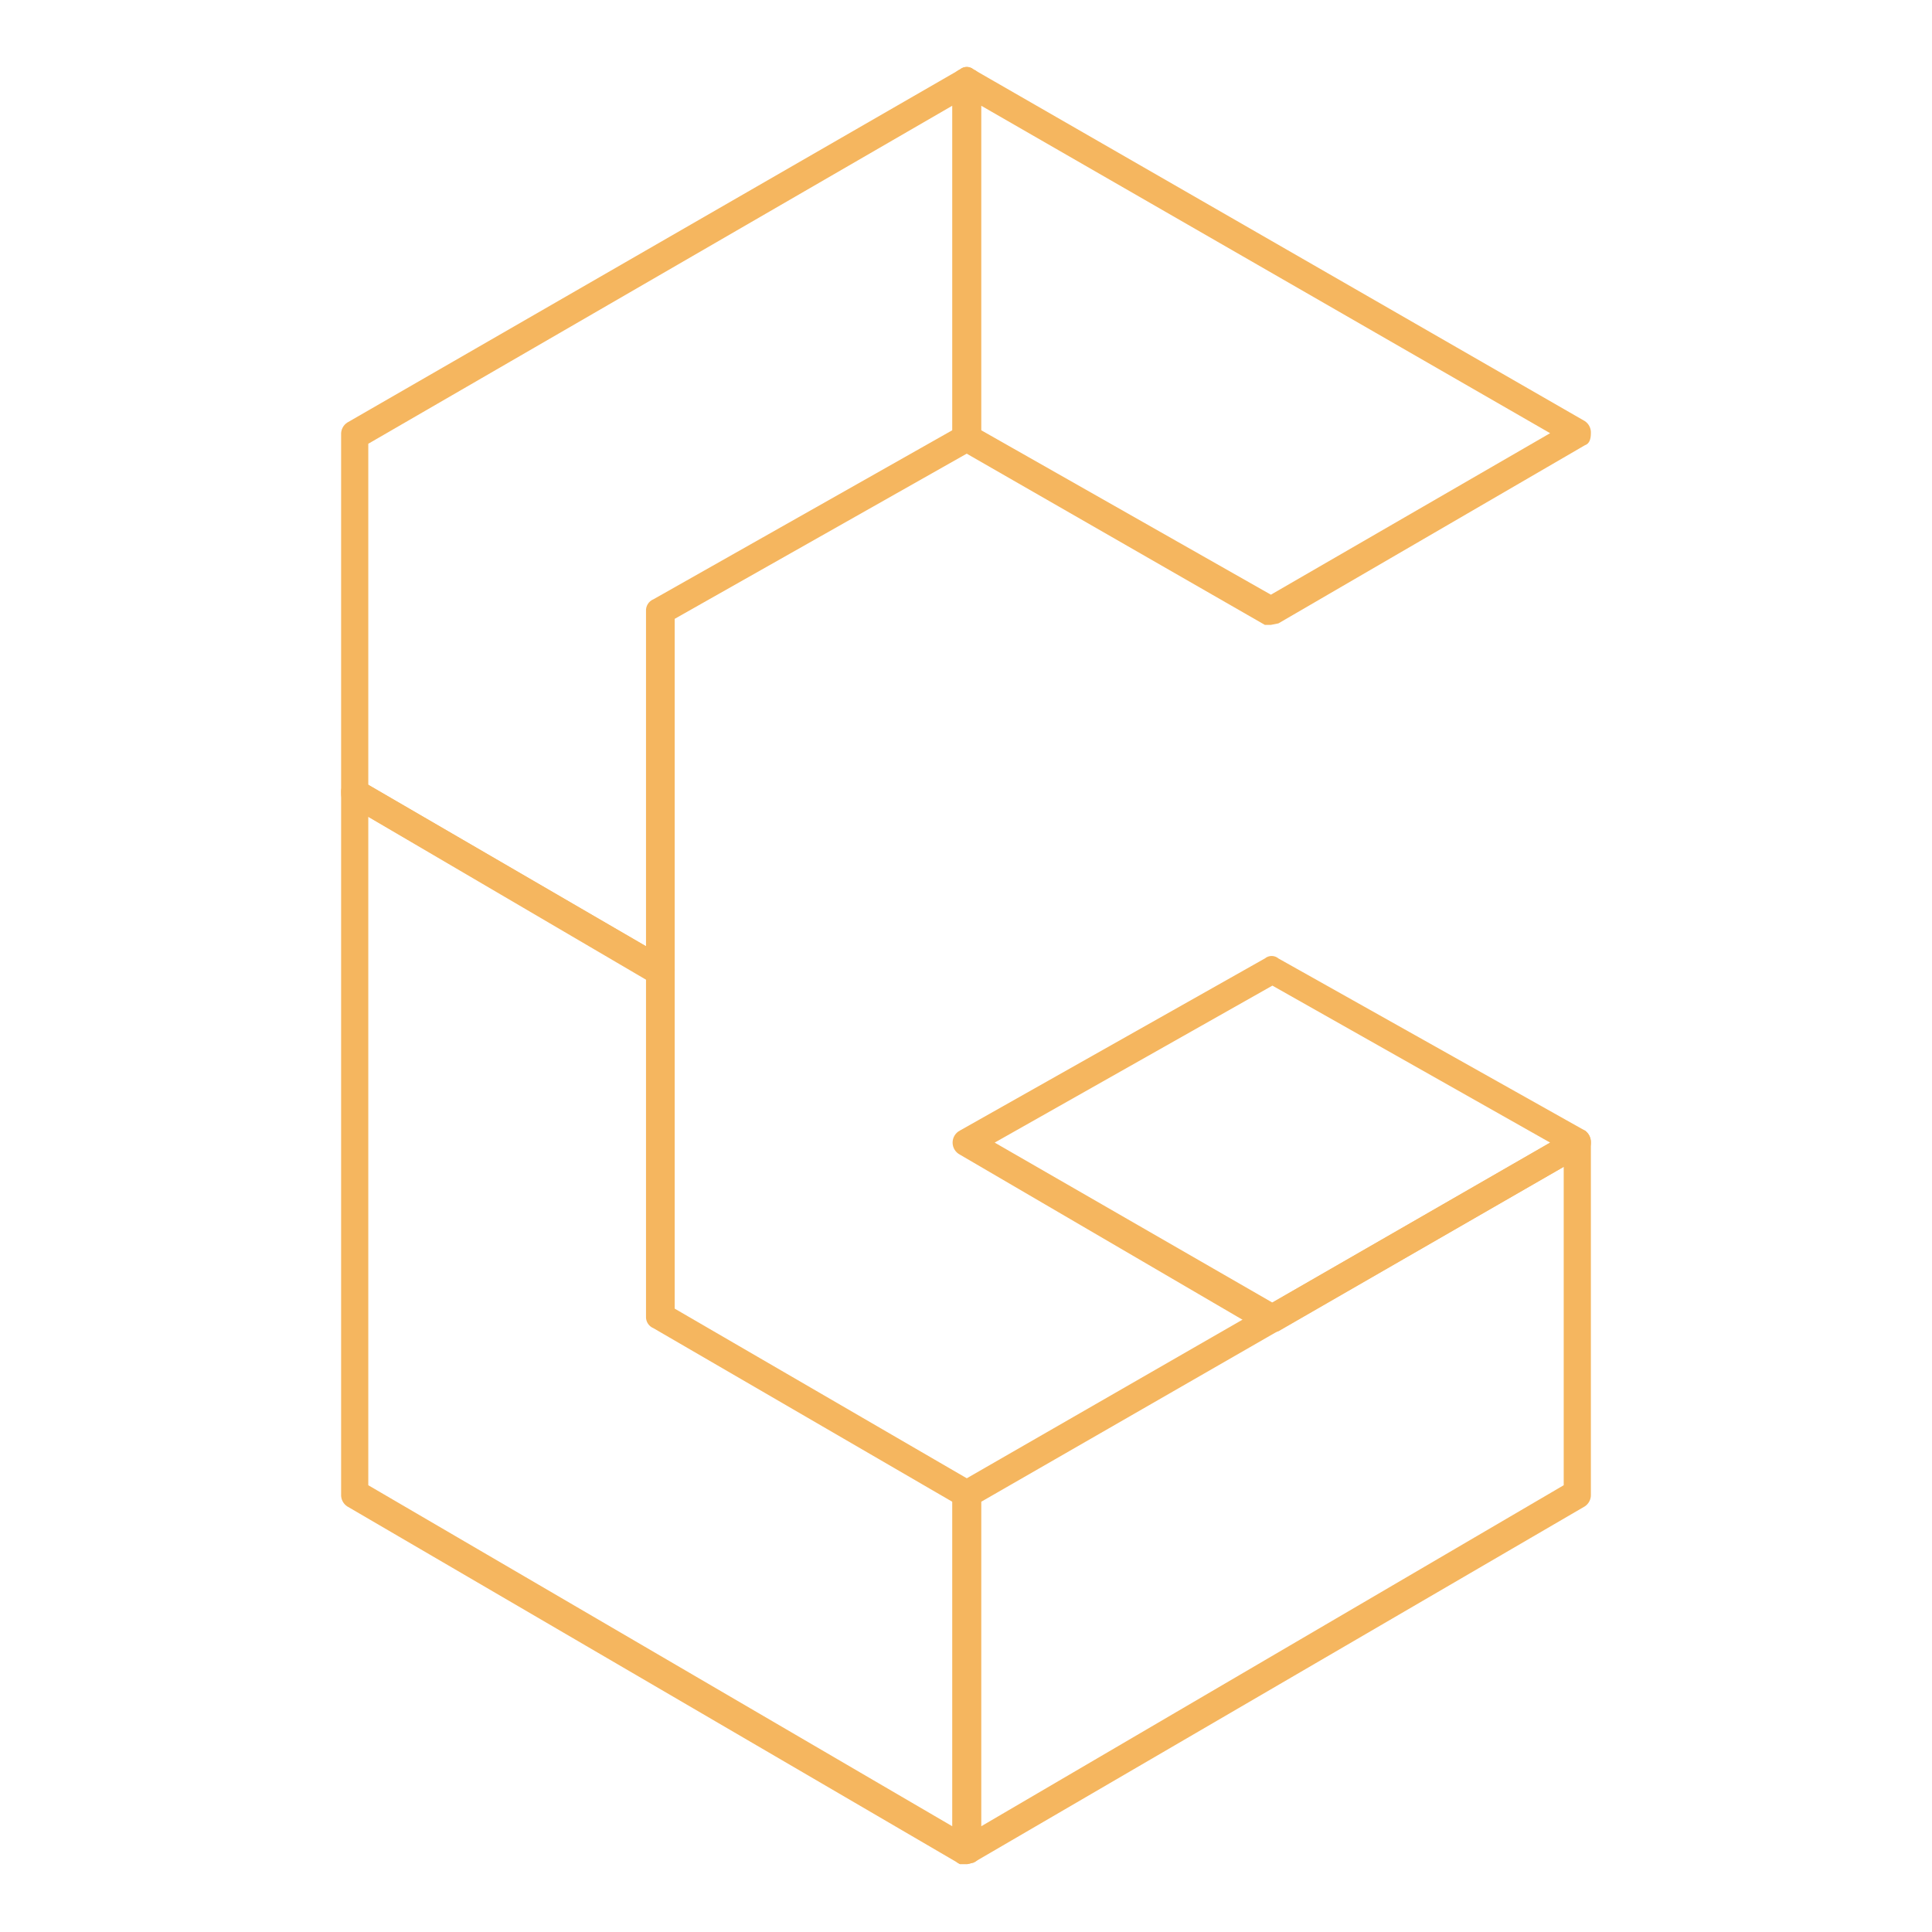
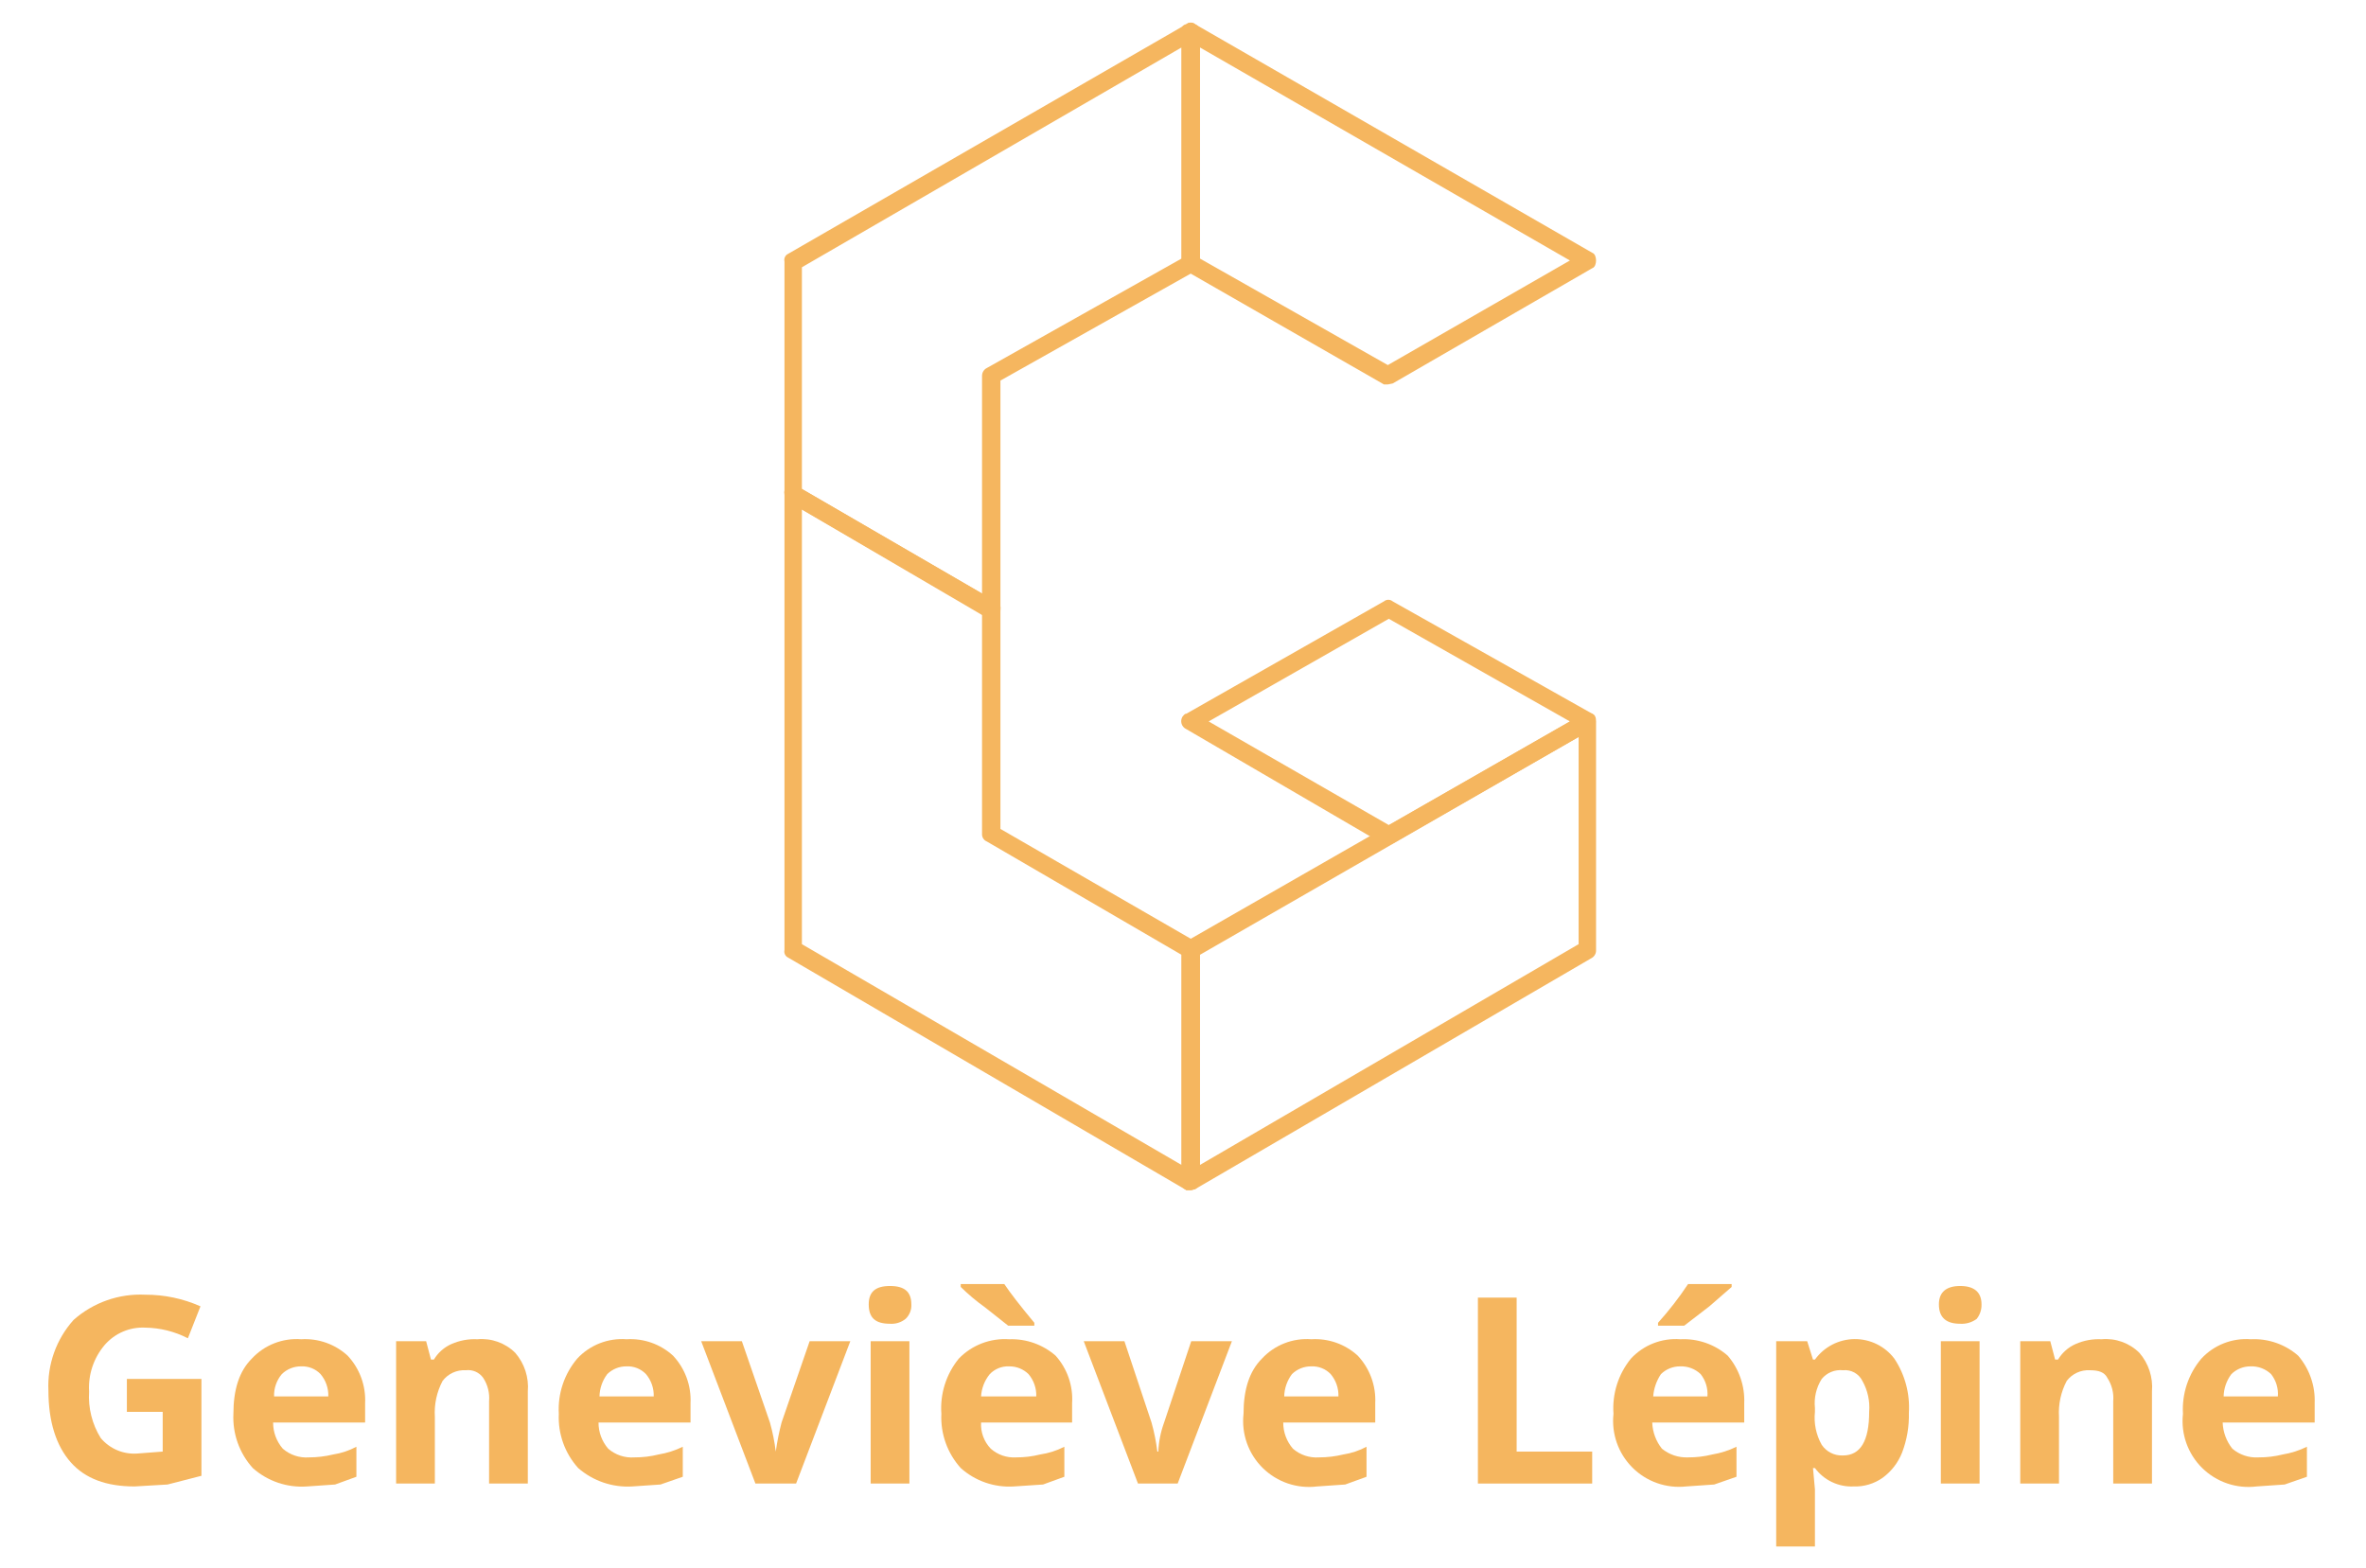
- <svg xmlns="http://www.w3.org/2000/svg" width="1.8in" height="1.8in" viewBox="0 0 128 128">
-   <path fill="#f5b65f" d="M84.2 41.4h-.4L63.6 29.8a1 1 0 0 1-.5-.8V5.4a.8.8 0 0 1 .5-.8.7.7 0 0 1 .9 0L105 27.9a.9.9 0 0 1 .4.8c0 .4-.1.7-.4.8L84.7 41.3zM65 28.5l19.2 10.9 18.5-10.7L65 7z" />
-   <path fill="#f5b65f" d="M43.8 65.2h-.5L23 53.3c-.3-.1-.4-.4-.4-.8V28.8a.9.9 0 0 1 .4-.8L63.6 4.6a.7.7 0 0 1 .9 0 .8.8 0 0 1 .5.8V29a1 1 0 0 1-.5.8L44.7 41v23.3a1 1 0 0 1-.5.8zM24.4 52l18.4 10.7V40.5a.8.8 0 0 1 .5-.8l19.8-11.2V7L24.4 29.4z" />
-   <path fill="#f5b65f" d="M64.1 123.5h-.5L23 99.8a.9.9 0 0 1-.4-.8V52.5a.9.9 0 0 1 .4-.8 1.4 1.4 0 0 1 .9 0l20.3 11.8a.8.8 0 0 1 .5.8v22.4l19.8 11.5a.8.8 0 0 1 .5.8v23.6a.8.8 0 0 1-.5.8zM24.4 98.4L63.1 121V99.5L43.3 88a.8.8 0 0 1-.5-.8V64.8L24.4 54.1zm59.9-10.1h-.5L63.6 76.5a.9.9 0 0 1 0-1.6l20.2-11.4a.7.7 0 0 1 .9 0L105 74.9a1 1 0 0 1 0 1.6L84.7 88.2zM65.9 75.7l18.4 10.6 18.4-10.6-18.4-10.4z" />
-   <path fill="#f5b65f" d="M64.1 123.5h-.5a.8.8 0 0 1-.5-.8V99a.8.8 0 0 1 .5-.8l40.5-23.3a1.4 1.4 0 0 1 .9 0 .9.9 0 0 1 .4.8V99a.9.9 0 0 1-.4.8l-40.5 23.6zm.9-24V121l38.6-22.6V77.3z" />
+ <svg xmlns="http://www.w3.org/2000/svg" id="Layer_1" data-name="Layer 1" width="244.3" height="161.9" viewBox="0 0 244.3 161.9">
+   <path d="M143.3,39.7h-.4L122.5,28a1,1,0,0,1-.5-.8V3.3a.6.6,0,0,1,.5-.8.7.7,0,0,1,.9,0l41,23.6c.3.1.4.5.4.8s-.1.7-.4.8L143.8,39.6Zm-19.4-13,19.4,11,18.8-10.8-38.2-22Z" fill="#f5b65f" />
+   <path d="M102.4,63.8h-.5l-20.5-12c-.3-.1-.4-.4-.4-.8V27a.7.7,0,0,1,.4-.8L122.5,2.5a.7.7,0,0,1,.9,0,.8.8,0,0,1,.5.8V27.2a1,1,0,0,1-.5.8L103.3,39.3V62.9a.8.8,0,0,1-.5.8ZM82.8,50.5l18.6,10.8V38.8a.9.9,0,0,1,.5-.8L122,26.7V4.9L82.8,27.6Z" fill="#f5b65f" />
+   <path d="M123,122.9h-.5l-41.1-24a.7.7,0,0,1-.4-.8V51a.7.7,0,0,1,.4-.8,1.4,1.4,0,0,1,.9,0l20.5,11.9a.7.7,0,0,1,.5.8V85.6l20.1,11.6a1.1,1.1,0,0,1,.5.9V122a1,1,0,0,1-.5.8ZM82.8,97.5,122,120.3V98.6L101.9,86.9a.8.8,0,0,1-.5-.8V63.4L82.8,52.6Zm60.6-10.3h-.5L122.5,75.3a.9.9,0,0,1-.4-1.3c.1-.1.2-.3.4-.3l20.4-11.6a.7.7,0,0,1,.9,0l20.6,11.6a1.1,1.1,0,0,1,.2,1.4l-.2.2L143.8,87.1ZM124.8,74.5l18.6,10.7,18.7-10.7L143.4,63.9Z" fill="#f5b65f" />
+   <path d="M123,122.9h-.5c-.4-.2-.6-.5-.5-.8v-24a.8.8,0,0,1,.5-.9l41-23.5a1.4,1.4,0,0,1,.9,0c.3.1.4.4.4.8V98.1a.9.9,0,0,1-.4.8l-41,23.9Zm.9-24.3v21.7L163,97.5V76.1Z" fill="#f5b65f" />
+   <path d="M13.1,142.4h7.7v10l-3.5.9-3.4.2c-2.9,0-5.1-.8-6.6-2.5S5,146.8,5,143.6a10.2,10.2,0,0,1,2.6-7.3,10.4,10.4,0,0,1,7.4-2.6,13.9,13.9,0,0,1,5.7,1.2l-1.3,3.3a9.9,9.9,0,0,0-4.4-1.1,5.2,5.2,0,0,0-4.2,1.8,6.8,6.8,0,0,0-1.6,4.8,8.1,8.1,0,0,0,1.2,4.8,4.5,4.5,0,0,0,3.8,1.6l2.6-.2v-4.1H13.1Z" fill="#f5b65f" />
+   <path d="M31.7,153.5a7.6,7.6,0,0,1-5.6-1.9,7.8,7.8,0,0,1-2-5.6c0-2.5.6-4.4,1.9-5.7a6.3,6.3,0,0,1,5.1-2,6.5,6.5,0,0,1,4.8,1.7,6.7,6.7,0,0,1,1.8,4.9v2H28.2a4.1,4.1,0,0,0,1,2.7,3.7,3.7,0,0,0,2.7.9,10.7,10.7,0,0,0,2.5-.3,7.5,7.5,0,0,0,2.4-.8v3.1l-2.2.8Zm-.6-12.4a2.8,2.8,0,0,0-2,.8,3.4,3.4,0,0,0-.8,2.3h5.6a3.4,3.4,0,0,0-.8-2.3A2.6,2.6,0,0,0,31.1,141.1Z" fill="#f5b65f" />
+   <path d="M54.5,153.2h-4v-8.5a3.8,3.8,0,0,0-.6-2.4,1.9,1.9,0,0,0-1.8-.8,2.8,2.8,0,0,0-2.4,1.1,7,7,0,0,0-.8,3.7v6.9h-4V138.5H44l.5,1.9h.3a4,4,0,0,1,1.8-1.6,5.9,5.9,0,0,1,2.7-.5,4.9,4.9,0,0,1,3.9,1.4,5.4,5.4,0,0,1,1.3,4Z" fill="#f5b65f" />
+   <path d="M65.3,153.5a7.8,7.8,0,0,1-5.6-1.9,7.8,7.8,0,0,1-2-5.6,8.1,8.1,0,0,1,1.9-5.7,6.3,6.3,0,0,1,5.1-2,6.5,6.5,0,0,1,4.8,1.7,6.7,6.7,0,0,1,1.8,4.9v2H61.8a4.1,4.1,0,0,0,1,2.7,3.7,3.7,0,0,0,2.7.9,10.1,10.1,0,0,0,2.5-.3,9,9,0,0,0,2.5-.8v3.1l-2.3.8Zm-.6-12.4a2.8,2.8,0,0,0-2,.8,4,4,0,0,0-.8,2.3h5.6a3.4,3.4,0,0,0-.8-2.3A2.6,2.6,0,0,0,64.7,141.1Z" fill="#f5b65f" />
+   <path d="M78,153.2l-5.6-14.7h4.2l2.9,8.4a19.8,19.8,0,0,1,.6,3h0a26.2,26.2,0,0,1,.6-3l2.9-8.4h4.2l-5.6,14.7Z" fill="#f5b65f" />
+   <path d="M89.7,134.7c0-1.3.7-1.9,2.2-1.9s2.2.6,2.2,1.9a1.9,1.9,0,0,1-.6,1.5,2.3,2.3,0,0,1-1.6.5C90.4,136.7,89.7,136.1,89.7,134.7Zm4.2,18.5h-4V138.5h4Z" fill="#f5b65f" />
+   <path d="M104.7,153.5a7.5,7.5,0,0,1-5.5-1.9,7.8,7.8,0,0,1-2-5.6,8.1,8.1,0,0,1,1.8-5.7,6.6,6.6,0,0,1,5.2-2A6.9,6.9,0,0,1,109,140a6.7,6.7,0,0,1,1.7,4.9v2h-9.4a3.6,3.6,0,0,0,1,2.7,3.6,3.6,0,0,0,2.6.9,10.1,10.1,0,0,0,2.5-.3,8.1,8.1,0,0,0,2.5-.8v3.1l-2.2.8Zm-.6-16.6-2.4-1.9a20.8,20.8,0,0,1-2.5-2.1v-.3h4.5c.6.9,1.6,2.2,3.1,4v.3Zm.1,4.2a2.6,2.6,0,0,0-2,.8,4,4,0,0,0-.9,2.3H107a3.4,3.4,0,0,0-.8-2.3A2.8,2.8,0,0,0,104.2,141.1Z" fill="#f5b65f" />
+   <path d="M117.5,153.2l-5.6-14.7h4.2l2.8,8.4a19.8,19.8,0,0,1,.6,3h.1a9.9,9.9,0,0,1,.6-3l2.8-8.4h4.2l-5.6,14.7Z" fill="#f5b65f" />
+   <path d="M136,153.5a6.8,6.8,0,0,1-7.6-7.5c0-2.5.6-4.4,1.9-5.7a6.3,6.3,0,0,1,5.1-2,6.5,6.5,0,0,1,4.8,1.7,6.7,6.7,0,0,1,1.8,4.9v2h-9.5a4.1,4.1,0,0,0,1,2.7,3.7,3.7,0,0,0,2.7.9,10.7,10.7,0,0,0,2.5-.3,7.5,7.5,0,0,0,2.4-.8v3.1l-2.2.8Zm-.6-12.4a2.8,2.8,0,0,0-2,.8,4,4,0,0,0-.8,2.3h5.6a3.4,3.4,0,0,0-.8-2.3A2.6,2.6,0,0,0,135.4,141.1Z" fill="#f5b65f" />
+   <path d="M152.6,153.2V134h4v15.9h7.8v3.3Z" fill="#f5b65f" />
+   <path d="M174.1,153.5a6.8,6.8,0,0,1-7.5-7.5,8.1,8.1,0,0,1,1.8-5.7,6.3,6.3,0,0,1,5.1-2,6.9,6.9,0,0,1,4.9,1.7,7.1,7.1,0,0,1,1.7,4.9v2h-9.5a4.6,4.6,0,0,0,1,2.7,4,4,0,0,0,2.7.9,10.1,10.1,0,0,0,2.5-.3,9,9,0,0,0,2.5-.8v3.1l-2.3.8Zm-.6-12.4a2.8,2.8,0,0,0-2,.8,4.8,4.8,0,0,0-.8,2.3h5.6a3.3,3.3,0,0,0-.7-2.3A2.9,2.9,0,0,0,173.5,141.1Zm-2.3-4.2v-.3a34.4,34.4,0,0,0,3.1-4h4.5v.3l-2.3,2-2.6,2Z" fill="#f5b65f" />
+   <path d="M191.4,153.5a4.7,4.7,0,0,1-4-1.9h-.2c.1,1.3.2,2,.2,2.2v5.9h-4V138.5h3.2l.6,1.9h.2a5.1,5.1,0,0,1,8.2-.1,9.1,9.1,0,0,1,1.5,5.6,10.7,10.7,0,0,1-.7,4.1,5.9,5.9,0,0,1-2,2.6A4.9,4.9,0,0,1,191.4,153.5Zm-1.1-12a2.5,2.5,0,0,0-2.2.9,4.7,4.7,0,0,0-.7,3v.4a5.7,5.7,0,0,0,.7,3.4,2.5,2.5,0,0,0,2.2,1.1q2.7,0,2.7-4.5a5.6,5.6,0,0,0-.7-3.2A2,2,0,0,0,190.3,141.5Z" fill="#f5b65f" />
+   <path d="M200.2,134.7c0-1.3.8-1.9,2.2-1.9s2.2.6,2.2,1.9a2.3,2.3,0,0,1-.5,1.5,2.6,2.6,0,0,1-1.7.5C201,136.7,200.2,136.1,200.2,134.7Zm4.2,18.5h-4V138.5h4Z" fill="#f5b65f" />
+   <path d="M222.2,153.2h-4v-8.5a3.8,3.8,0,0,0-.6-2.4c-.3-.6-.9-.8-1.8-.8a2.8,2.8,0,0,0-2.4,1.1,7,7,0,0,0-.8,3.7v6.9h-4V138.5h3.1l.5,1.9h.3a4,4,0,0,1,1.8-1.6,5.9,5.9,0,0,1,2.7-.5,4.9,4.9,0,0,1,3.9,1.4,5.4,5.4,0,0,1,1.3,4Z" fill="#f5b65f" />
+   <path d="M233,153.5a6.8,6.8,0,0,1-7.6-7.5,8.1,8.1,0,0,1,1.9-5.7,6.3,6.3,0,0,1,5.1-2,6.9,6.9,0,0,1,4.9,1.7,7.1,7.1,0,0,1,1.7,4.9v2h-9.5a4.6,4.6,0,0,0,1,2.7,3.8,3.8,0,0,0,2.7.9,10.1,10.1,0,0,0,2.5-.3,9,9,0,0,0,2.5-.8v3.1l-2.3.8Zm-.6-12.4a2.8,2.8,0,0,0-2,.8,4,4,0,0,0-.8,2.3h5.6a3.3,3.3,0,0,0-.7-2.3A2.9,2.9,0,0,0,232.4,141.1Z" fill="#f5b65f" />
</svg>
